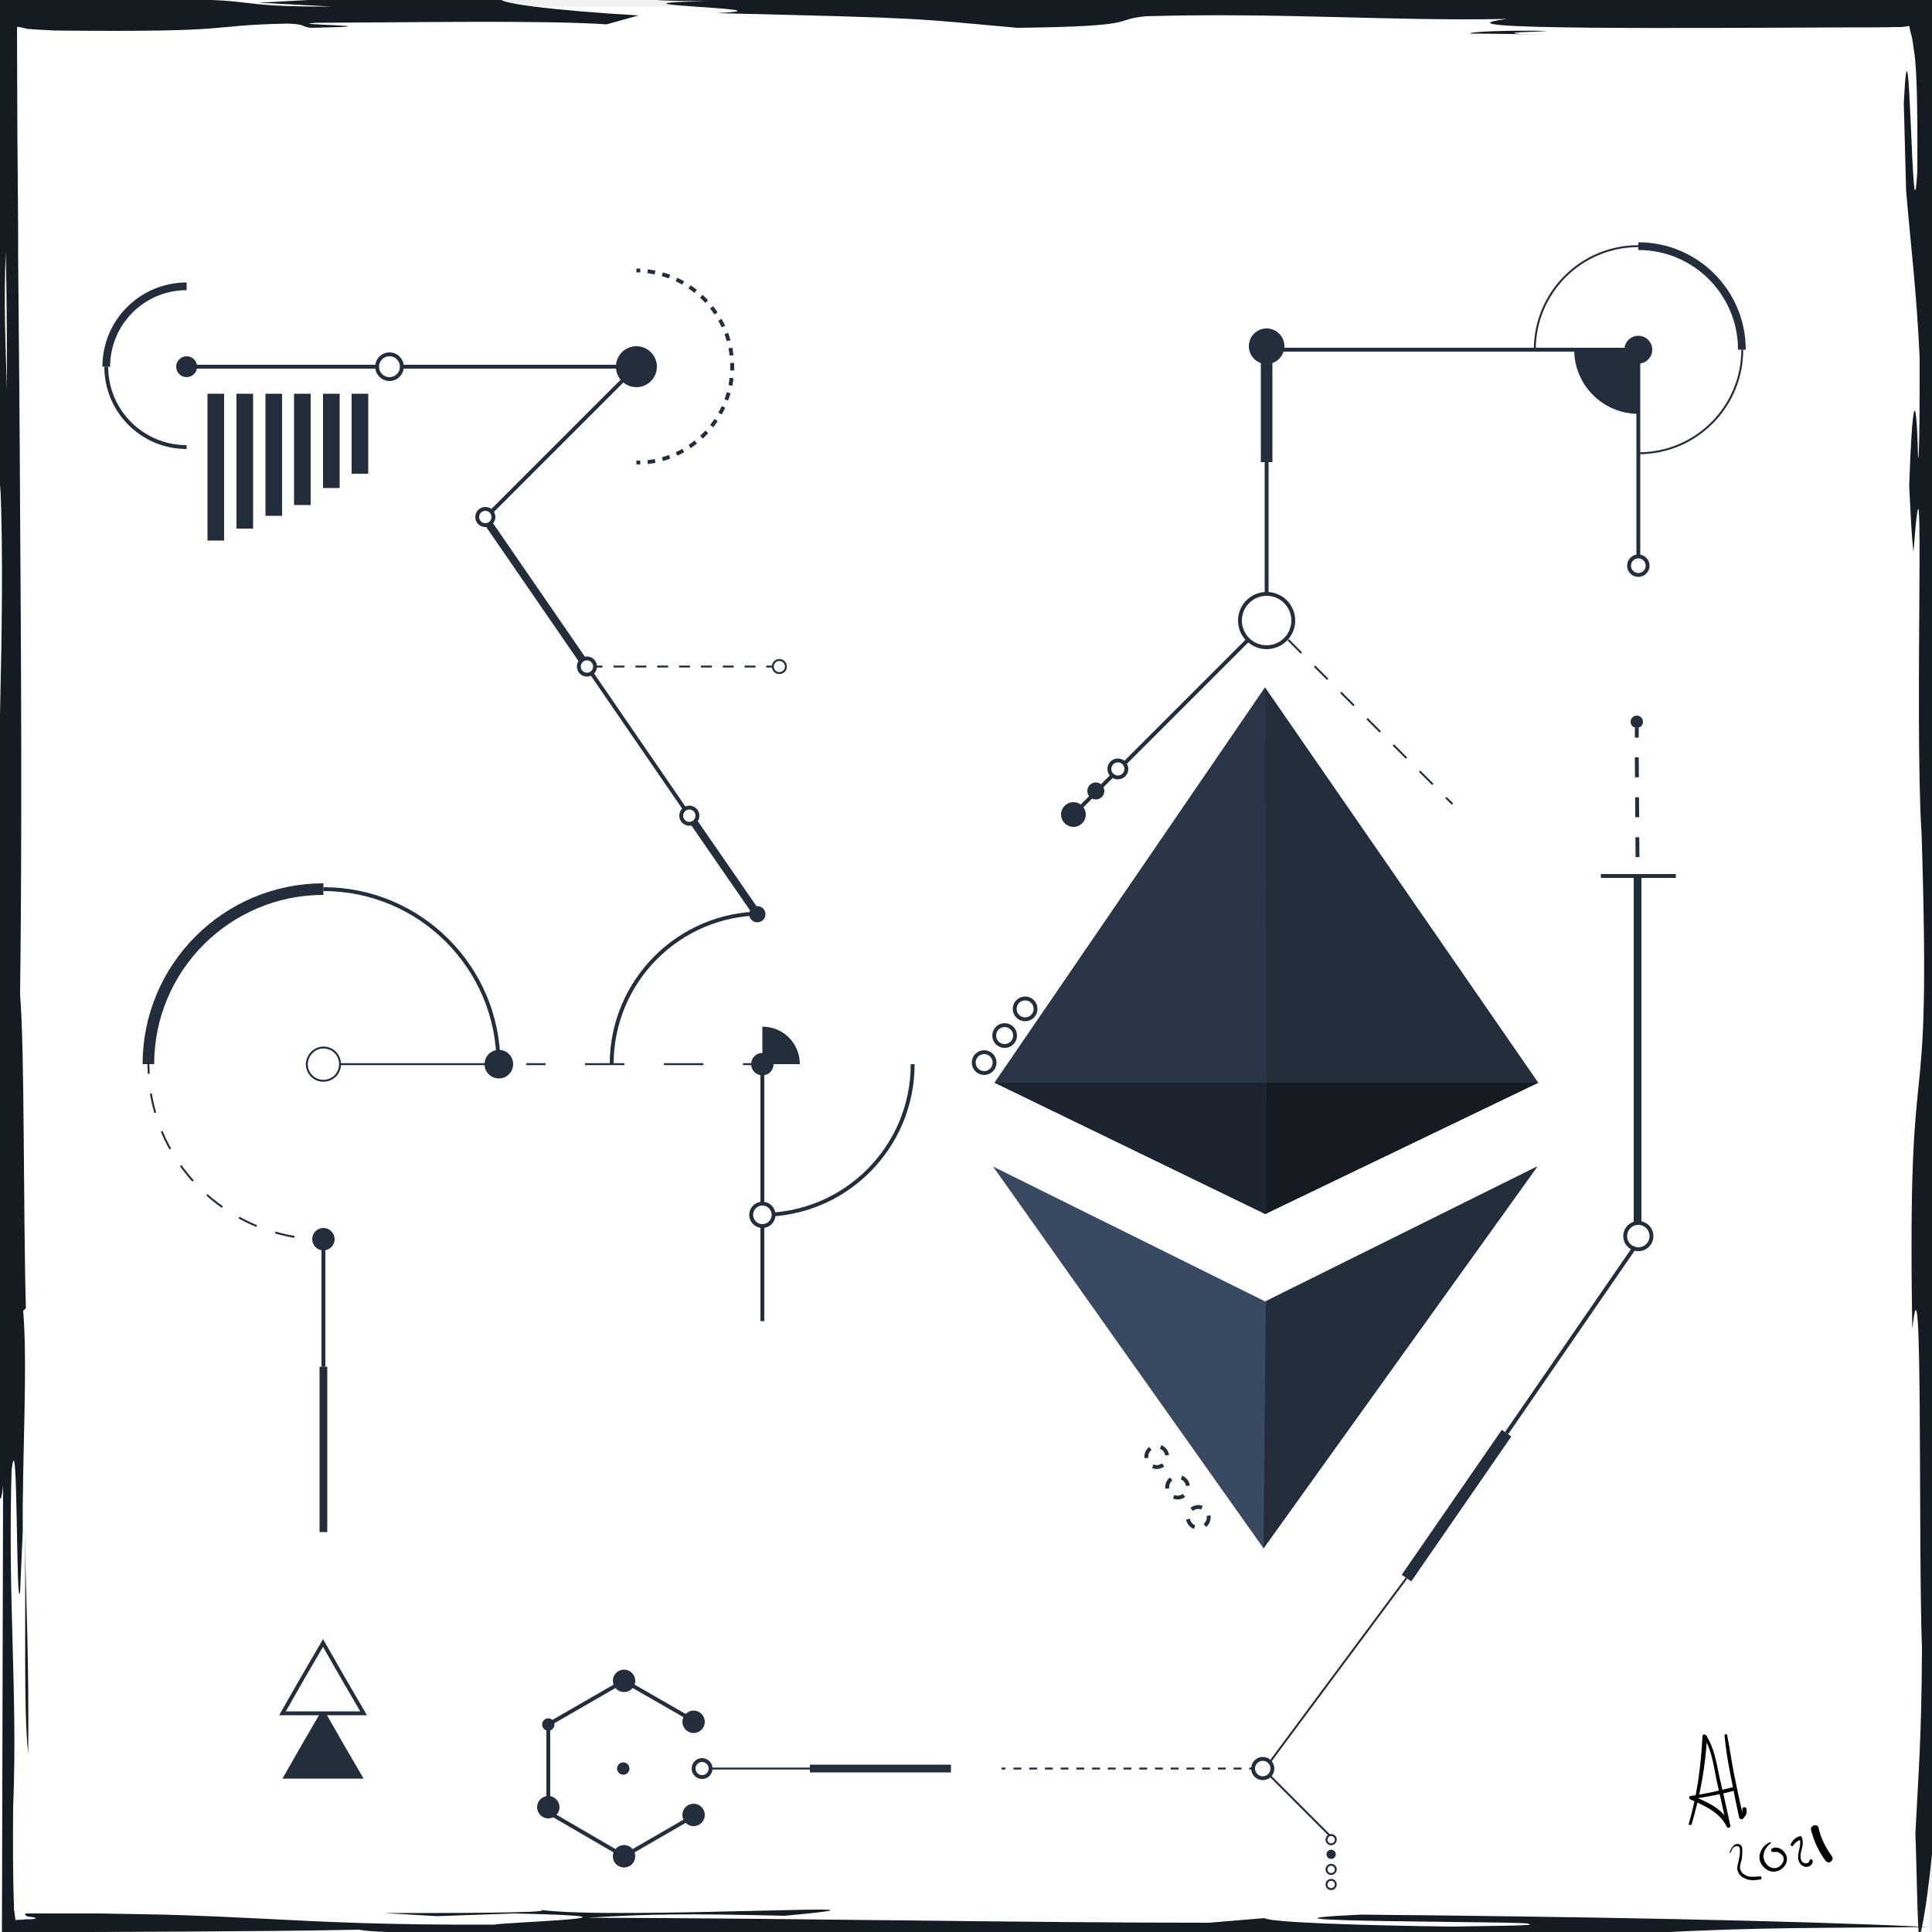
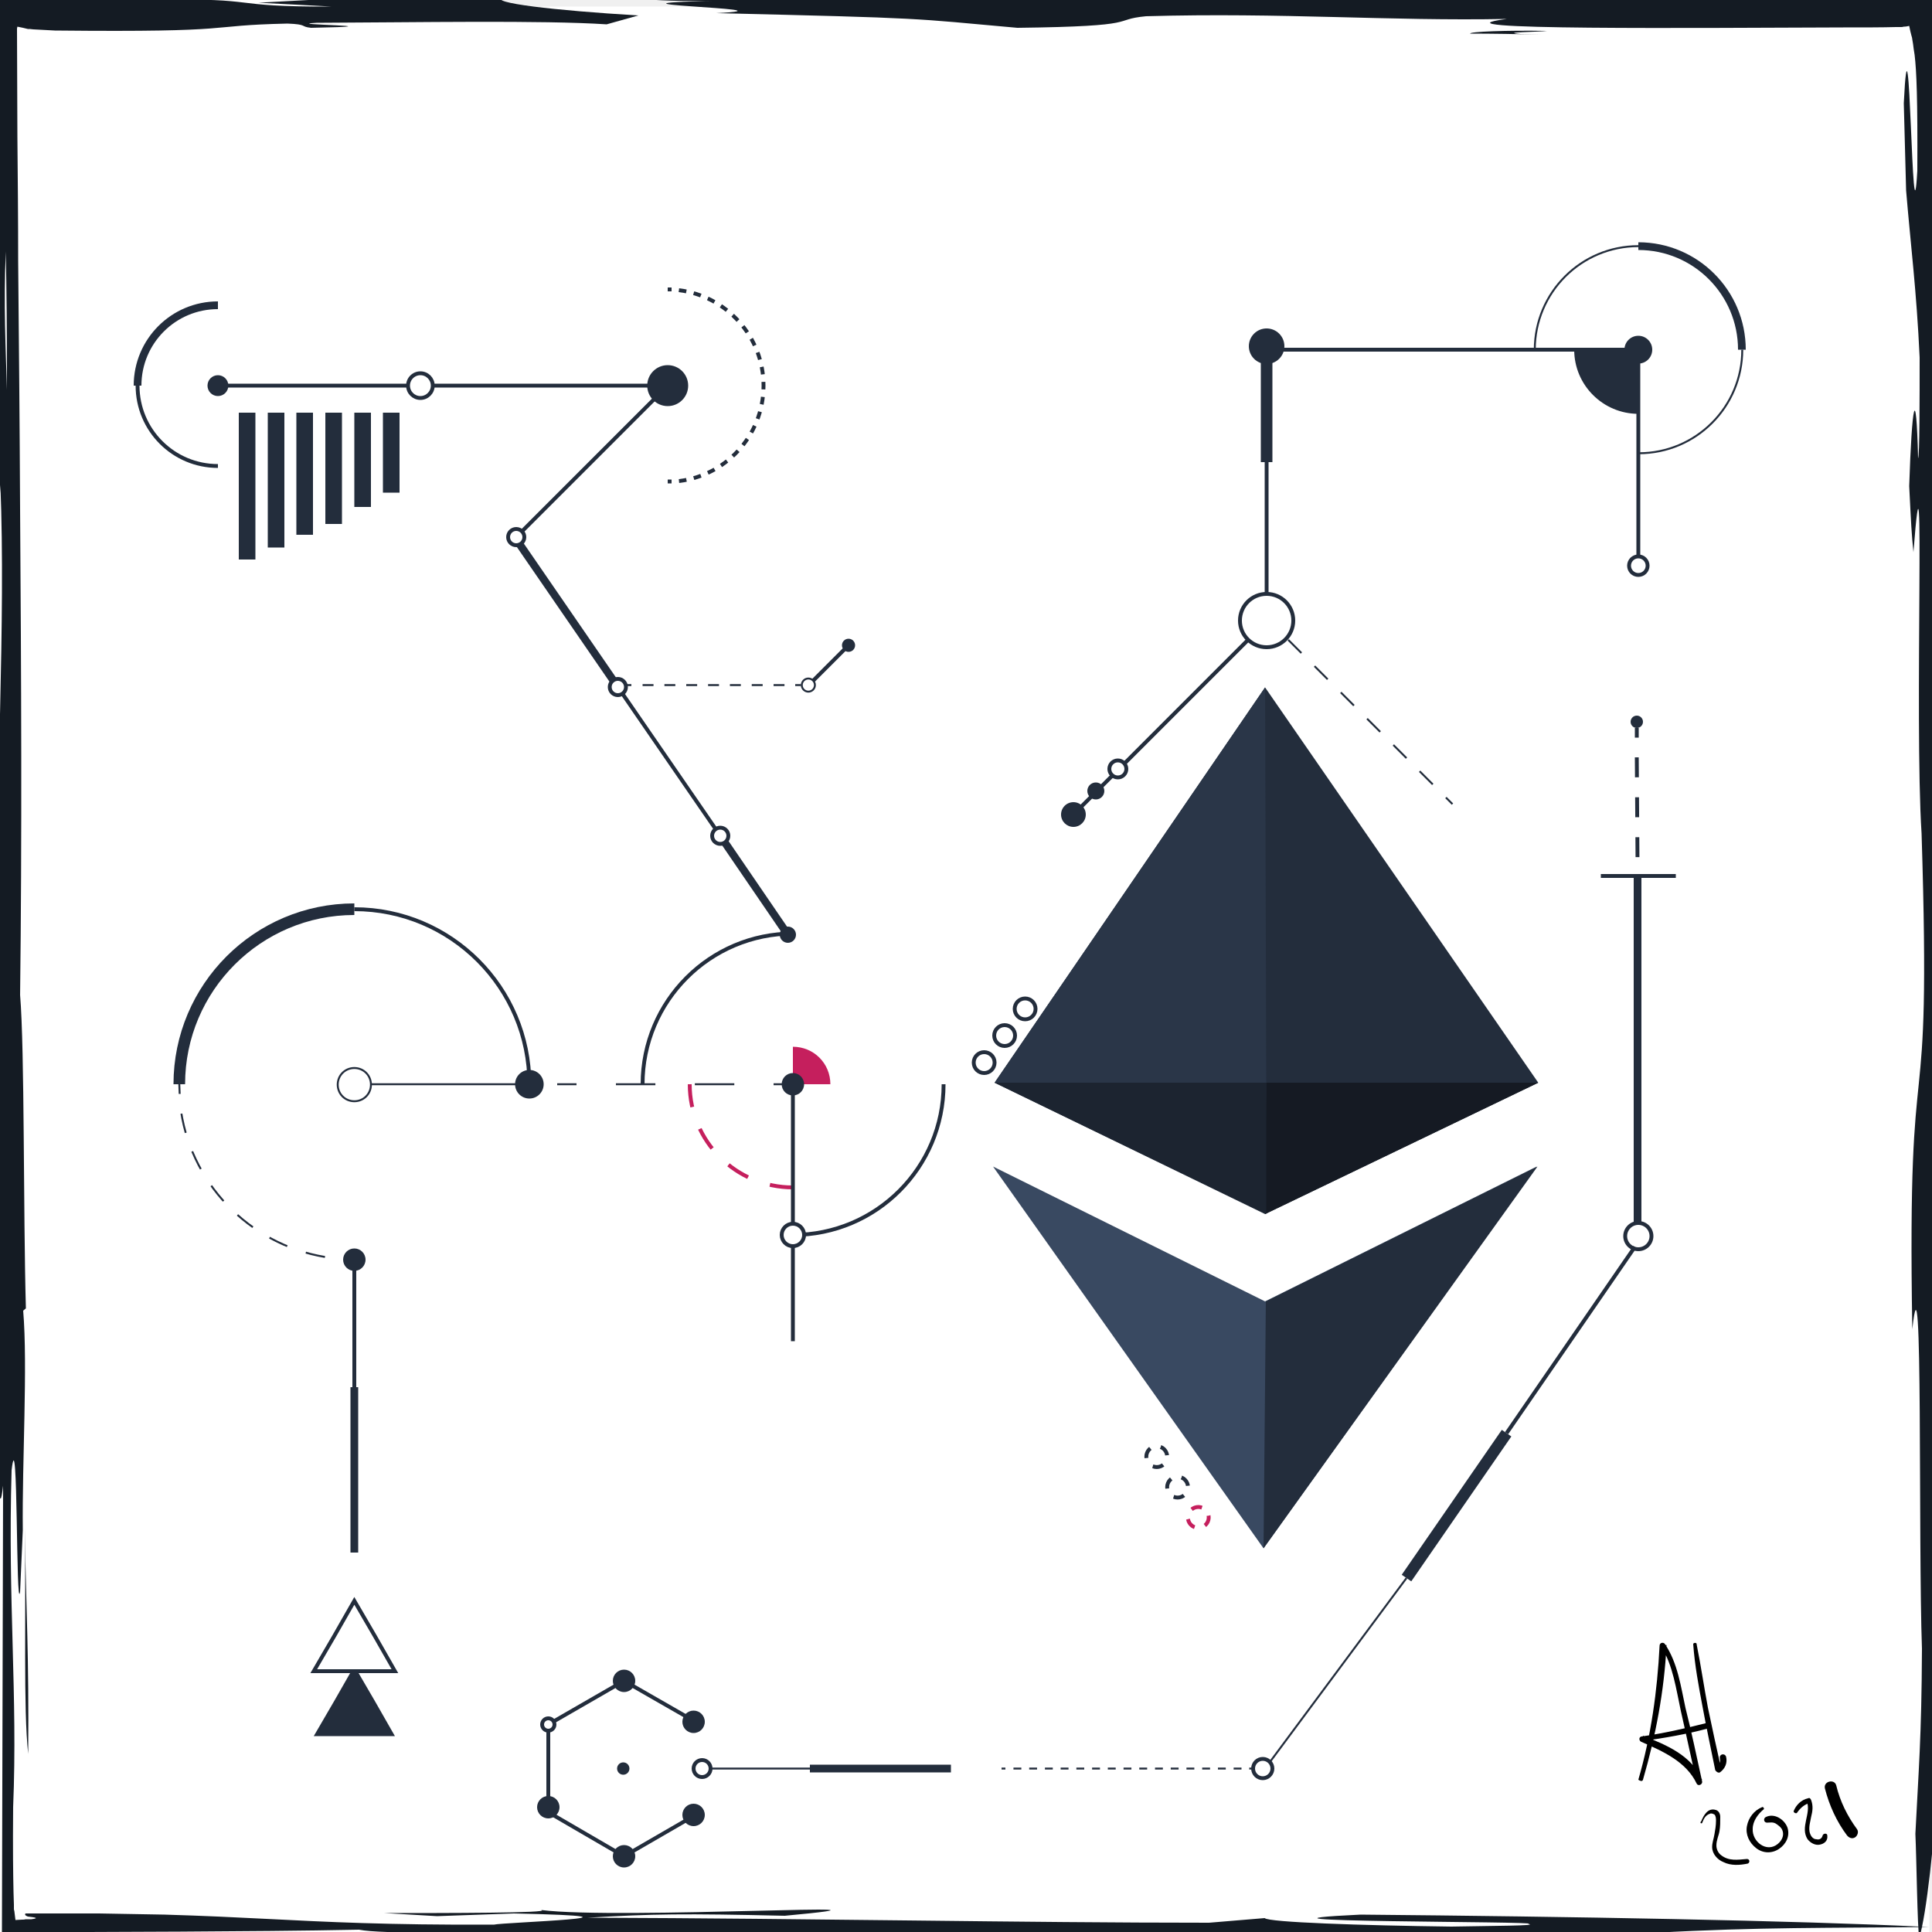
<svg xmlns="http://www.w3.org/2000/svg" version="1.1" x="0px" y="0px" viewBox="0 0 500 500" style="enable-background:new 0 0 500 500;" xml:space="preserve">
  <style type="text/css">
	.st0{fill:#FFFFFF;}
	.st1{fill:#141B23;}
	.st2{fill:#232D3C;}
	.st3{fill:#394961;}
	.st4{fill:#2A3648;}
	.st5{fill:#151A23;}
- 	.st6{fill:#FFFFFF;stroke:#232D3C;stroke-width:0.5;stroke-miterlimit:10;}
- 	.st7{fill:#1C2430;}
- 	.st8{fill:none;stroke:#232D3C;stroke-miterlimit:10;}
- 	.st9{fill:none;stroke:#232D3C;stroke-width:3;stroke-miterlimit:10;}
- 	.st10{fill:none;stroke:#232D3C;stroke-width:0.5;stroke-miterlimit:10;}
- 	.st11{fill:none;stroke:#232D3C;stroke-width:2;stroke-miterlimit:10;}
- 	.st12{fill:none;stroke:#232D3C;stroke-miterlimit:10;stroke-dasharray:5.166,5.166;}
- 	.st13{fill:#FFFFFF;stroke:#232D3C;stroke-miterlimit:10;}
- 	.st14{fill:none;stroke:#232D3C;stroke-width:0.5;stroke-miterlimit:10;stroke-dasharray:2.035,2.035;}
- 	.st15{fill:none;stroke:#232D3C;stroke-width:0.5;stroke-miterlimit:10;stroke-dasharray:5.09,5.09;}
+ 	.st6{fill:#1C2430;}
+ 	.st7{fill:none;stroke:#232D3C;stroke-miterlimit:10;}
+ 	.st8{fill:none;stroke:#232D3C;stroke-width:3;stroke-miterlimit:10;}
+ 	.st9{fill:none;stroke:#232D3C;stroke-width:0.5;stroke-miterlimit:10;}
+ 	.st10{fill:none;stroke:#232D3C;stroke-width:2;stroke-miterlimit:10;}
+ 	.st11{fill:none;stroke:#232D3C;stroke-miterlimit:10;stroke-dasharray:5.166,5.166;}
+ 	.st12{fill:#FFFFFF;stroke:#232D3C;stroke-miterlimit:10;}
+ 	.st13{fill:none;stroke:#232D3C;stroke-width:0.5;stroke-miterlimit:10;stroke-dasharray:2.035,2.035;}
+ 	.st14{fill:none;stroke:#232D3C;stroke-width:0.5;stroke-miterlimit:10;stroke-dasharray:5.09,5.09;}
+ 	.st15{fill:none;stroke:#C51F5D;stroke-miterlimit:10;stroke-dasharray:6;}
	.st16{fill:none;stroke:#232D3C;stroke-width:0.5;stroke-miterlimit:10;stroke-dasharray:10.213,10.213;}
- 	.st17{fill:none;stroke:#232D3C;stroke-width:0.5;stroke-miterlimit:10;stroke-dasharray:4.808,4.808;}
- 	.st18{fill:none;stroke:#232D3C;stroke-miterlimit:10;stroke-dasharray:2.82,2.82;}
- 	.st19{fill:none;stroke:#232D3C;stroke-miterlimit:10;stroke-dasharray:1.95,1.95;}
- 	.st20{fill:none;stroke:#232D3C;stroke-width:0.5;stroke-miterlimit:10;stroke-dasharray:2.825,2.825;}
+ 	.st17{fill:#C51F5D;}
+ 	.st18{fill:none;stroke:#232D3C;stroke-width:0.5;stroke-miterlimit:10;stroke-dasharray:4.808,4.808;}
+ 	.st19{fill:none;stroke:#C51F5D;stroke-miterlimit:10;stroke-dasharray:2.82,2.82;}
+ 	.st20{fill:none;stroke:#232D3C;stroke-miterlimit:10;stroke-dasharray:2.82,2.82;}
+ 	.st21{fill:none;stroke:#232D3C;stroke-miterlimit:10;stroke-dasharray:1.95,1.95;}
+ 	.st22{fill:none;stroke:#232D3C;stroke-width:0.5;stroke-miterlimit:10;stroke-dasharray:2.825,2.825;}
</style>
  <g id="Lager_1">
    <g>
      <rect x="-0.7" y="1.7" class="st0" width="500" height="500" />
      <g>
        <g>
          <g>
            <path class="st1" d="M397.5-4c-15.2,0.3-41.4-0.2-37-1.1l-3.1-0.6C370.3-5.6,424.4-5.6,397.5-4z" />
            <path class="st0" d="M401.2,0.1c-13.2-0.3-3.1-0.6-0.8-0.9l18.1,0.1C424-0.3,408.7-0.1,401.2,0.1z" />
            <path class="st1" d="M393.5,8.8l5.4,0.2c-5.4-0.2-13.2-0.3-18.4-0.3c-0.4-0.5,9.4-0.9,19.9-0.7C398.2,8.3,387.9,8.3,393.5,8.8z       " />
            <path class="st1" d="M130.1-0.7c-3.9,1.4,13.3,3.4,35.1,4.7L157,6.3c-16.5-1.1-49.4-0.5-75.1-0.4c-9.9,0.5,23.9,0.8-1.4,1.3       c-2.9-0.3-0.8-0.9-6.1-1.1C51.7,6.6,63.6,8.4,14.2,7.9l-3.7-0.2L8.6,7.6L7.7,7.5c-0.1,0-0.4,0-0.4,0H7.2       C6.4,7.3,5.6,7.1,4.5,6.9L4.4,7.4c0,9.2,0.1,18.5,0.1,27.8c0.1,10.7,0.2,21.5,0.2,32.2c0.2,21.5,0.4,43,0.5,64.5       c0.3,42.8,0.5,85.1,0,125.6c1.2,14.4,0.8,56,1.5,81.1L6,339.2c1.2,14.4-0.3,38.9-0.1,56.8l-0.7,16c-1.1,6.1-0.5-45.9-2.2-31.5       c-1,34.3,1.6,57.8,0.4,87.2c-0.1,11.1,0,17.4,0.1,22c0,1.2,0.1,2.2,0.1,3.2c0,0.2,0,0.5,0,0.7v0.3c0,0.2,0,0.4,0.1,0.6       c0.1,0.7,0.2,1.5,0.3,2.4c0.5,0,1-0.1,1.7-0.1c0.3,0,0.6,0,0.9-0.1c0.2,0,0.3,0,0.5,0h0.1h0.2c0.2,0,0.5,0,0.7,0       c2.3-0.3,0.8-0.5-0.9-0.7c-0.5-0.2-0.9-0.4-0.6-0.8c0.2,0,0.4,0,0.6,0c1,0,1.9,0,2.8,0c1.9,0,3.7,0,5.5,0c3.6,0,6.9,0,10.1,0       c6.3,0.1,11.9,0.2,17,0.3c10.2,0.3,18.4,0.7,26.3,1.1c15.9,0.8,30.8,1.6,58.9,1.5c2.1-0.6,47.1-2,5.2-2.9l-19.9,0.7l-13.6-0.8       c15.4,0,43.8,0,40.5-0.8c20.3,2.6,106-2.5,63.1,1.5c-26.3-0.6-34-0.5-51,0.5c59.5,0.2,111.9,1.3,160.8,1.3l14.4-1.2       c1,1.1,24.9,1.9,48.3,2.2c10.1-0.2,23-0.2,19.9-0.7c4.5-0.7-85.3-0.4-43.4-2.4c54.5,0.5,112.1,1.5,147,3.2       c-25.5,0.3-43.8,0-70.8,1.5c-91.3,1.5-190.2,0.3-278.7,2.2c-3.3-0.8-26.7-1.1-19.7-1.9c-8.2-0.6-30.9,0.1-37-1.1       c-14.9,0.3-30.4,0.4-46.2,0.5c-7.9,0-15.8,0.1-23.8,0.1c-7.5,0-14.9,0-22.4,0c0.1-40.7,0.2-81,0.3-115.5       c-2,17.3-1.3-37.4-2.2-54.7c1.2-16.1,0.8-44.1,0.8-64.6c-0.3-2.3-0.5-15-1-11.9c0.3,15.2-0.2,20.8-0.4,36.4       c-1.5-6.4,0.1-33.5,0.1-56.8l0.8,12.1c0-38.7,2.6-84.7,1.2-119.5l-1.4,29.6C-2,111.9,0,58.7-1.8,26.8       c-0.5,28.8,0.6,76.7-1.4,75.9c-1-1.6-1-35.2-0.5-51c0.2-8.8,0.4-17.3,0.5-25.6c0.1-8.6,0.1-15.3,0-26.9c3.7,0,7.4,0,11.1-0.1       c2.8,0,5.7-0.1,8.5-0.1C22-1.1,27.6-1.2,33.1-1.2c11-0.2,21.8-0.3,32.5-0.5C86.9-1.9,108.1-1.8,130.1-0.7z" />
            <path class="st1" d="M37-4.1C25.8-4.1,17.9-4,12.1-3.8C8.5-3.6,5.5-3.5,2.9-3.5c-3.3,0.2-6.1,0.3-8.4,0.4       c0.2,4,0.4,7.2,0.6,10.4c0,0.8,0.1,1.6,0.1,2.4c0.1,0.6,0.1,1.2,0.2,1.8c0.1,1.2,0.2,2.5,0.3,4c0.3,6,0.5,14.8,0.4,31.3       c-1-6.8-1.9,19.7-2,37.8c0.6,17.5,0.2,38.5,0.2,53.9c-0.2,10.5-1.5,9.1-1.5-11.5c0.8-19.2,0.8-40.3,0.6-61.7       c-0.1-10.7-0.2-21.5-0.3-32.2c0-5.3-0.1-10.6-0.1-15.9c0-7.4,0-14.8-0.1-22c5.5,0,10.9,0,16.2,0c3.2,0,6.4,0.1,9.6,0.1       C25-4.5,31.1-4.3,37-4.1z" />
            <path class="st0" d="M85.9,1.7C57.7,1.8,68.4-0.6,40.6,0C52.3-1.3,56,0,81.7-0.1L66.9,0.7L85.9,1.7z" />
            <path class="st1" d="M-4,144.6c0.1,17.9-0.5,59.6-1.8,60.9c-0.1,2.7-0.8-1.9-0.6,8.2C-6,197.9-5.8,151.4-4,144.6z" />
            <path class="st0" d="M1.5,65.1c0.2,10.1,0.3,20.4,0.3,35.8C1.5,90.8,0.9,78.5,1.5,65.1z" />
            <path class="st1" d="M-1.4,168.1c1-3.5,0.3,15.2,0.3,20.4l-0.4,10.7C-1.9,189.1-2,176.3-1.4,168.1z" />
            <path class="st1" d="M-4.5,322.7c-0.4,26.1-1.3-27.2-1.5,3.9l-0.1-17.9l1.6-6.6L-4.5,322.7z" />
            <path class="st1" d="M-5.9,362.6c0.4,7.4,0.5,15,0.2,28.2l-0.6-7.2C-6.6,378.7-5.9,372.9-5.9,362.6z" />
            <path class="st1" d="M-2.3,328.5c0.4,12.6-0.4,10.7-0.8,18.7C-3.5,342.5-2.4,315.8-2.3,328.5z" />
            <path class="st1" d="M7.3,453.9c-1.3-11.7-0.5-35.6-0.9-58.4C6.8,418.3,7.5,427.9,7.3,453.9z" />
            <path class="st1" d="M506.2,86.9c-0.4,10.7-0.1,23.2,0.3,30.6l0.4-5.6L506.2,86.9z" />
            <path class="st1" d="M429.4-5.8c-11.5,1.5,8.4,0.8,30,1.9c6.6,0.1,13.2,0.1,19.9,0c8.6-0.1,17.3-0.2,25.9-0.3l0.1,10.3l0.1,7.5       c0.1,3.9,0.1,7.9,0.2,11.8c0.1,7.8,0.2,15.6,0.2,23.3l0.8,17.3c0.1-8.4,0.2-18.5,0.4-29.4c0-5.5,0.1-11.2,0.1-17       c0-8.4,0.1-17,0.1-25.7c-8.7,0-17.5,0-26.2,0c-6.1,0-12.2,0-18.1,0C451-6.1,439.6-6,429.4-5.8z" />
            <path class="st0" d="M407.7,1.7c21.2,0.6,48.6-0.4,64-0.5c-25.9-0.1-59.4-0.2-77.5-0.3C391.9,1.2,402.4,1.4,407.7,1.7z" />
            <path class="st1" d="M507,361.6c-0.1-36,1.1-85.9-0.8-125.5c-0.3,18.3-0.8,18.7-1.1,47.3c-2-21.4,0.3-44,0.2-69.7       c-0.4,21-1.3-6.6-1.4-24.5c0.5-33.9,0.3-87.8,0.2-134.1c-0.2-5.4-0.3-14.2-0.3-23.9c0-11.2,0-23.5,0-34.1c-3,0-6,0-8.8,0       c-2.3,0-4.4,0-6.4,0.1c-3.2,0-5.9,0.1-8,0.2c-4.2,0.2-6,0.5-3.8,0.9c-28.2,0.2-32.1-1.3-53.1-1.7       c-62.3,2.3-111.8-4.1-178.9-1.4c4.1-1.1-29.2-1-42.1-1.1c-28.4-0.1-95.4-0.2-80.6,2c19.3,1.5,58.4-0.9,88,0.5       c51,2.3-53.3,0.9-54.1,2.8c7.4-0.4,11.5,1.4,34.1,0.7C142,1,210,2.2,185.3,3.4c55.2,1.3,50.1,1.3,78,3.8       c33.1-0.4,23.9-2.1,33.3-3c35.2-1,62.9,1.3,93.4,0.7c-23.1,3,51,2.3,87,2.2c5.6,0,10.1,0,13.7-0.1c0.2,0,0.4,0,0.6,0h0.2       c0.1,0,0.3,0,0.4,0c0.3,0,0.5,0,0.8-0.1c0.5,0,1-0.1,1.4-0.2c0.2,1.1,0.4,1.8,0.6,2.6c0,0.1,0.1,0.2,0.1,0.3s0.1,0.4,0.1,0.6       c0.1,0.4,0.1,0.8,0.2,1.2c0.1,0.8,0.2,1.7,0.4,2.8c0.5,4.2,0.8,11.4,0.7,30c-1.4,24.5-1.9-49.8-3.5-17.5l0.6,22.6       c1.2,14.4,2.7,25.9,3.5,43.2c0,10.3,0,25.7-0.4,26.1c-0.5-20.2-1.6-14-2.3,7.2c0.5,9.9,0.6,12.3,1.1,17.1       c3.2-41.5,0.2,43.6,2.1,72.8c2.7,85.2-3.8,44.6-2.4,128.3c2.8-25.7,1.5,55.3,2.5,82.7c-0.1,23.2-0.9,31.7-1.7,47.9       c0.3,6.4,0.5,24.3,1,27c3.8-13,7.3-66.8,10.4-136.6C507.1,363.2,507.1,361.6,507,361.6z" />
          </g>
        </g>
      </g>
    </g>
    <g id="XMLID_1_">
      <g>
        <polygon class="st2" points="327.4,177.9 398.1,280.2 327.4,314.2 257.4,280.2    " />
-         <polygon class="st3" points="327.4,336.8 397.7,301.9 327,400.7 257,301.9    " />
+         <polygon class="st3" points="397.7,301.9 327,400.7 257,301.9 327.4,336.8    " />
      </g>
      <g>
		</g>
    </g>
    <g>
      <g>
        <g>
-           <path d="M447.9,479.4c0.3-0.7,0.5-1.3,1.3-1.6c0.3-0.1,0.5,0,0.8,0.1c0.3,0.3,0.3,0.8,0.3,1.1c0,0.8-0.1,1.6-0.3,2.3      c-0.1,0.8-0.4,1.4-0.4,2.2c0,1.2,0.9,2.2,1.9,2.6c1.3,0.7,2.8,0.5,4.1,0.3c0.4-0.1,0.4-0.8-0.1-0.8c-1.6,0.1-3.1,0.4-4.4-0.7      c-0.5-0.4-0.8-1.1-0.8-1.6c0-0.9,0.4-1.6,0.5-2.4c0.1-0.8,0.1-1.6,0.1-2.4c0-0.5-0.3-1.1-0.8-1.2c-1.3-0.4-2,0.9-2.4,1.9      C447.4,479.4,447.7,479.6,447.9,479.4L447.9,479.4z" />
-         </g>
-       </g>
-       <g>
-         <g>
-           <path d="M458,476.8c-1.3,0.5-2.3,1.8-2.6,3.2s0.4,2.8,1.6,3.7c1.2,0.9,2.7,0.9,3.9,0.1c1.2-0.8,1.9-2.2,1.4-3.6      c-0.5-1.4-2.3-2.6-3.7-1.8c-0.4,0.3-0.3,0.9,0.3,0.9c0.5,0,0.9-0.1,1.4,0.1c0.4,0.3,0.8,0.5,1.1,0.9c0.5,0.9,0.1,1.9-0.7,2.6      c-1.9,1.6-4.4-0.4-4.3-2.6c0-1.3,0.9-2.6,1.9-3.3C458.4,476.9,458.2,476.6,458,476.8L458,476.8z" />
-         </g>
-       </g>
-       <g>
-         <g>
-           <path d="M464,477.7c0.5-0.8,1.3-1.4,2.2-1.6c-0.1-0.1-0.4-0.1-0.5-0.3c0.8,2-1.2,4.4,0.1,6.4c0.5,0.7,1.3,1.1,2,0.9      c0.8-0.1,1.4-0.7,1.3-1.6c0-0.4-0.7-0.4-0.8,0c-0.1,0.5-0.5,0.8-1.1,0.7c-0.7,0-1.1-0.7-1.2-1.3c-0.1-0.9,0.1-1.6,0.3-2.4      c0.3-1.1,0.4-1.9,0-3c-0.1-0.3-0.3-0.4-0.5-0.3c-1.2,0.3-2,1.2-2.4,2.2C463.4,477.7,463.9,477.9,464,477.7L464,477.7z" />
-         </g>
-       </g>
-       <g>
-         <g>
-           <path d="M437.8,472.1c2.2-7.5,3.6-15,4-22.9c-0.3,0.1-0.7,0.1-0.9,0.3c2,3.2,2.6,7.4,3.3,11c0.9,4,1.8,8.1,2.7,12.1      c0.3-0.1,0.7-0.3,0.9-0.4c-1.8-4.1-6-5.9-10-7.5c0,0.3-0.1,0.7-0.1,0.9c3.7-0.5,7.6-1.2,11.2-2.2c0.7-0.1,0.4-1.1-0.3-0.9      c-3.6,0.9-7.4,1.8-11.1,2.3c-0.5,0.1-0.4,0.8,0,0.9c3.6,1.6,7.6,3.3,9.4,7.1c0.3,0.5,1.1,0.1,0.9-0.4c-0.9-4.1-1.8-8.3-2.8-12.5      c-0.8-3.6-1.3-7.6-3.5-10.8c-0.3-0.4-0.9-0.3-0.9,0.3c-0.4,7.7-1.4,15.3-3.6,22.8C437.2,472.2,437.7,472.5,437.8,472.1      L437.8,472.1z" />
-         </g>
-       </g>
-       <g>
-         <g>
-           <path d="M446.3,449c0.3,3.6,0.9,7.1,1.6,10.6c0.7,3.6,1.4,7.2,2.2,10.8c0.1,0.3,0.5,0.5,0.8,0.4c0.9-0.7,1.3-1.6,1.1-2.7      c-0.3-0.7-1.2-0.4-1.1,0.3c0.1,0.7,0,1.2-0.5,1.6c0.3,0.1,0.5,0.3,0.8,0.4c-0.8-3.5-1.6-7.1-2.3-10.6c-0.7-3.5-1.2-7.1-1.9-10.7      C447,448.7,446.3,448.8,446.3,449L446.3,449z" />
-         </g>
-       </g>
-       <g>
-         <g>
-           <path d="M468.7,473.6c0.7,2.8,2,5.6,3.7,7.9c0.3,0.4,0.9,0.7,1.4,0.3c0.4-0.3,0.7-0.9,0.3-1.4c-1.6-2.2-2.9-4.7-3.5-7.5      C470.3,471.9,468.4,472.4,468.7,473.6L468.7,473.6z" />
+           <path d="M440.5,471.8c0.4-1,0.8-2,2-2.4c0.4-0.2,0.8,0,1.2,0.2c0.4,0.4,0.4,1.2,0.4,1.6c0,1.2-0.2,2.4-0.4,3.5      c-0.2,1.2-0.6,2.2-0.6,3.3c0,1.8,1.4,3.3,2.9,3.9c2,1,4.3,0.8,6.3,0.4c0.6-0.2,0.6-1.2-0.2-1.2c-2.4,0.2-4.7,0.6-6.7-1      c-0.8-0.6-1.2-1.6-1.2-2.5c0-1.4,0.6-2.5,0.8-3.7c0.2-1.2,0.2-2.4,0.2-3.7c0-0.8-0.4-1.6-1.2-1.8c-2-0.6-3.1,1.4-3.7,2.9      C439.8,471.8,440.3,472,440.5,471.8L440.5,471.8z" />
+         </g>
+       </g>
+       <g>
+         <g>
+           <path d="M456,467.7c-2,0.8-3.5,2.7-3.9,4.9c-0.4,2.2,0.6,4.3,2.4,5.7c1.8,1.4,4.1,1.4,5.9,0.2c1.8-1.2,2.9-3.3,2.2-5.5      c-0.8-2.2-3.5-3.9-5.7-2.7c-0.6,0.4-0.4,1.4,0.4,1.4s1.4-0.2,2.2,0.2c0.6,0.4,1.2,0.8,1.6,1.4c0.8,1.4,0.2,2.9-1,3.9      c-2.9,2.4-6.7-0.6-6.5-3.9c0-2,1.4-3.9,2.9-5.1C456.6,467.9,456.2,467.5,456,467.7L456,467.7z" />
+         </g>
+       </g>
+       <g>
+         <g>
+           <path d="M465.1,469.1c0.8-1.2,2-2.2,3.3-2.5c-0.2-0.2-0.6-0.2-0.8-0.4c1.2,3.1-1.8,6.7,0.2,9.8c0.8,1,2,1.6,3.1,1.4      c1.2-0.2,2.2-1,2-2.4c0-0.6-1-0.6-1.2,0c-0.2,0.8-0.8,1.2-1.6,1c-1,0-1.6-1-1.8-2c-0.2-1.4,0.2-2.5,0.4-3.7      c0.4-1.6,0.6-2.9,0-4.5c-0.2-0.4-0.4-0.6-0.8-0.4c-1.8,0.4-3.1,1.8-3.7,3.3C464.1,469.1,464.9,469.5,465.1,469.1L465.1,469.1z" />
+         </g>
+       </g>
+       <g>
+         <g>
+           <path d="M425.2,460.6c3.3-11.4,5.5-22.9,6.1-34.9c-0.4,0.2-1,0.2-1.4,0.4c3.1,4.9,3.9,11.2,5.1,16.7c1.4,6.1,2.7,12.4,4.1,18.4      c0.4-0.2,1-0.4,1.4-0.6c-2.7-6.3-9.2-9-15.3-11.4c0,0.4-0.2,1-0.2,1.4c5.7-0.8,11.6-1.8,17.1-3.3c1-0.2,0.6-1.6-0.4-1.4      c-5.5,1.4-11.2,2.7-16.9,3.5c-0.8,0.2-0.6,1.2,0,1.4c5.5,2.4,11.6,5.1,14.3,10.8c0.4,0.8,1.6,0.2,1.4-0.6      c-1.4-6.3-2.7-12.7-4.3-19c-1.2-5.5-2-11.6-5.3-16.5c-0.4-0.6-1.4-0.4-1.4,0.4c-0.6,11.8-2.2,23.3-5.5,34.7      C424.3,460.8,425,461.2,425.2,460.6L425.2,460.6z" />
+         </g>
+       </g>
+       <g>
+         <g>
+           <path d="M438.2,425.5c0.4,5.5,1.4,10.8,2.4,16.1c1,5.5,2.2,11,3.3,16.5c0.2,0.4,0.8,0.8,1.2,0.6c1.4-1,2-2.5,1.6-4.1      c-0.4-1-1.8-0.6-1.6,0.4c0.2,1,0,1.8-0.8,2.4c0.4,0.2,0.8,0.4,1.2,0.6c-1.2-5.3-2.4-10.8-3.5-16.1c-1-5.3-1.8-10.8-2.9-16.3      C439.2,425,438.2,425.1,438.2,425.5L438.2,425.5z" />
+         </g>
+       </g>
+       <g>
+         <g>
+           <path d="M472.3,462.9c1.1,4.3,3,8.5,5.7,12.1c0.5,0.6,1.3,1,2.1,0.5c0.6-0.4,1-1.4,0.5-2.1c-2.5-3.4-4.4-7.2-5.4-11.4      C474.7,460.3,471.8,461,472.3,462.9L472.3,462.9z" />
        </g>
      </g>
    </g>
    <polygon class="st4" points="257.4,280.2 327.4,177.9 327.7,280.2  " />
    <polygon class="st5" points="327.4,314.2 398.1,280.2 327.7,280.2  " />
    <polygon class="st2" points="327.6,336.8 327,400.7 397.9,301.9  " />
-     <line class="st6" x1="326.8" y1="457.7" x2="344.5" y2="475.4" />
-     <circle class="st6" cx="344.5" cy="476.1" r="1.2" />
-     <circle class="st2" cx="344.5" cy="479.9" r="1.2" />
-     <circle class="st6" cx="344.5" cy="483.8" r="1.2" />
-     <circle class="st6" cx="344.5" cy="487.7" r="1.2" />
  </g>
  <g id="Lager_3">
-     <polygon class="st7" points="257.4,280.2 327.7,280.2 327.7,314.2  " />
+     <polygon class="st6" points="257.4,280.2 327.7,280.2 327.7,314.2  " />
  </g>
  <g id="Lager_2">
-     <line class="st8" x1="389.9" y1="370.9" x2="423.1" y2="322.7" />
-     <line class="st9" x1="364" y1="408.4" x2="389.9" y2="370.9" />
-     <line class="st10" x1="326.2" y1="459.3" x2="364" y2="408.4" />
-     <g>
-       <line class="st11" x1="423.8" y1="226.7" x2="423.8" y2="316.5" />
-       <g>
-         <g>
-           <line class="st8" x1="423.6" y1="188.4" x2="423.6" y2="190.9" />
-           <line class="st12" x1="423.6" y1="196" x2="423.8" y2="224.5" />
-           <line class="st8" x1="423.8" y1="227" x2="423.8" y2="229.5" />
-         </g>
-       </g>
-       <line class="st8" x1="414.3" y1="226.7" x2="433.7" y2="226.7" />
+     <line class="st7" x1="389.9" y1="370.9" x2="423.1" y2="322.7" />
+     <line class="st8" x1="364" y1="408.4" x2="389.9" y2="370.9" />
+     <line class="st9" x1="326.2" y1="459.3" x2="364" y2="408.4" />
+     <g>
+       <line class="st10" x1="423.8" y1="226.7" x2="423.8" y2="316.5" />
+       <g>
+         <g>
+           <line class="st7" x1="423.6" y1="188.4" x2="423.6" y2="190.9" />
+           <line class="st11" x1="423.6" y1="196" x2="423.8" y2="224.5" />
+           <line class="st7" x1="423.8" y1="227" x2="423.8" y2="229.5" />
+         </g>
+       </g>
+       <line class="st7" x1="414.3" y1="226.7" x2="433.7" y2="226.7" />
      <circle class="st2" cx="423.6" cy="186.8" r="1.6" />
-       <circle class="st8" cx="424" cy="319.9" r="3.4" />
-     </g>
-     <circle class="st13" cx="326.8" cy="457.7" r="2.5" />
-     <g>
-       <g>
-         <line class="st10" x1="324.3" y1="457.7" x2="323.3" y2="457.7" />
-         <line class="st14" x1="321.3" y1="457.7" x2="261.3" y2="457.7" />
-         <line class="st10" x1="260.2" y1="457.7" x2="259.2" y2="457.7" />
+       <circle class="st7" cx="424" cy="319.9" r="3.4" />
+     </g>
+     <circle class="st12" cx="326.8" cy="457.7" r="2.5" />
+     <g>
+       <g>
+         <line class="st9" x1="324.3" y1="457.7" x2="323.3" y2="457.7" />
+         <line class="st13" x1="321.3" y1="457.7" x2="261.3" y2="457.7" />
+         <line class="st9" x1="260.2" y1="457.7" x2="259.2" y2="457.7" />
      </g>
    </g>
    <circle class="st2" cx="141.9" cy="467.7" r="2.9" />
-     <circle class="st2" cx="141.9" cy="446.3" r="1.6" />
-     <g>
-       <polyline class="st8" points="181.2,446.3 161.5,435 141.9,446.3 141.9,469 161.5,480.4 181.2,469   " />
+     <g>
+       <polyline class="st7" points="181.2,446.3 161.5,435 141.9,446.3 141.9,469 161.5,480.4 181.2,469   " />
      <path class="st2" d="M181.1,446.4" />
      <path class="st2" d="M181.1,469.1" />
      <circle class="st2" cx="161.5" cy="480.4" r="2.9" />
      <circle class="st2" cx="161.5" cy="435" r="2.9" />
      <circle class="st2" cx="179.5" cy="445.6" r="2.9" />
      <circle class="st2" cx="179.5" cy="469.7" r="2.9" />
      <circle class="st2" cx="161.3" cy="457.7" r="1.6" />
-       <line class="st11" x1="209.6" y1="457.7" x2="246.1" y2="457.7" />
-       <line class="st10" x1="181.2" y1="457.7" x2="209.6" y2="457.7" />
-       <circle class="st13" cx="181.7" cy="457.7" r="2.2" />
-     </g>
-     <polygon class="st2" points="83.6,442.1 88.8,451.2 94.1,460.3 83.6,460.3 73.1,460.3 78.3,451.2  " />
-     <polygon class="st13" points="83.6,425.2 88.8,434.3 94.1,443.4 83.6,443.4 73.1,443.4 78.3,434.3  " />
-     <line class="st8" x1="83.7" y1="353.7" x2="83.7" y2="320.7" />
-     <line class="st11" x1="83.7" y1="396.5" x2="83.7" y2="353.7" />
-     <path class="st8" d="M83.7,230.1c25,0,45.3,20.3,45.3,45.3" />
-     <path class="st9" d="M38.4,275.4c0-25,20.3-45.3,45.3-45.3" />
-     <g>
-       <g>
-         <path class="st10" d="M83.7,320.7c-0.8,0-1.7,0-2.5-0.1" />
-         <path class="st15" d="M76.2,320.1c-19.8-3.3-35.3-19.5-37.5-39.6" />
-         <path class="st10" d="M38.5,277.9c0-0.8-0.1-1.7-0.1-2.5" />
-       </g>
-     </g>
-     <path class="st2" d="M83.7,320.7" />
-     <path class="st2" d="M129.1,275.4" />
-     <path class="st10" d="M83.7,271.1c2.4,0,4.3,1.9,4.3,4.3c0,2.4-1.9,4.3-4.3,4.3c-2.4,0-4.3-1.9-4.3-4.3   C79.5,273,81.4,271.1,83.7,271.1" />
-     <line class="st8" x1="197.3" y1="275.4" x2="197.3" y2="341.9" />
-     <g>
-       <g>
-         <line class="st10" x1="136.2" y1="275.4" x2="141.2" y2="275.4" />
-         <line class="st16" x1="151.4" y1="275.4" x2="187.2" y2="275.4" />
-         <line class="st10" x1="192.3" y1="275.4" x2="197.3" y2="275.4" />
-       </g>
-     </g>
-     <line class="st10" x1="88" y1="275.4" x2="129.1" y2="275.4" />
-     <circle class="st2" cx="83.7" cy="320.7" r="2.9" />
-     <circle class="st2" cx="129.1" cy="275.4" r="3.7" />
-     <path class="st2" d="M158.3,275.4" />
-     <path class="st2" d="M197.3,314.4" />
-     <path class="st8" d="M236.2,275.4c0,21.5-17.4,39-39,39" />
-     <path class="st2" d="M236.2,275.4" />
-     <path class="st2" d="M197.3,236.4" />
-     <path class="st8" d="M158.3,275.4c0-21.5,17.4-39,39-39" />
-     <circle class="st13" cx="197.3" cy="314.4" r="2.9" />
-     <circle class="st2" cx="197.3" cy="275.4" r="2.9" />
+       <line class="st10" x1="209.6" y1="457.7" x2="246.1" y2="457.7" />
+       <line class="st9" x1="181.2" y1="457.7" x2="209.6" y2="457.7" />
+       <circle class="st12" cx="181.7" cy="457.7" r="2.2" />
+     </g>
+     <circle class="st12" cx="141.9" cy="446.3" r="1.6" />
+     <polygon class="st2" points="91.7,431.1 97,440.2 102.2,449.3 91.7,449.3 81.2,449.3 86.5,440.2  " />
+     <polygon class="st12" points="91.7,414.3 97,423.4 102.2,432.5 91.7,432.5 81.2,432.5 86.5,423.4  " />
+     <line class="st7" x1="91.7" y1="359" x2="91.7" y2="325.9" />
+     <line class="st10" x1="91.7" y1="401.8" x2="91.7" y2="359" />
+     <path class="st7" d="M91.7,235.3c25,0,45.3,20.3,45.3,45.3" />
+     <path class="st8" d="M46.4,280.6c0-25,20.3-45.3,45.3-45.3" />
+     <g>
+       <g>
+         <path class="st9" d="M91.7,326c-0.8,0-1.7,0-2.5-0.1" />
+         <path class="st14" d="M84.1,325.3c-19.8-3.3-35.3-19.5-37.5-39.6" />
+         <path class="st9" d="M46.5,283.1c0-0.8-0.1-1.7-0.1-2.5" />
+       </g>
+     </g>
+     <path class="st2" d="M91.7,326" />
+     <path class="st2" d="M137,280.6" />
+     <path class="st9" d="M91.7,276.4c2.4,0,4.3,1.9,4.3,4.3c0,2.4-1.9,4.3-4.3,4.3c-2.4,0-4.3-1.9-4.3-4.3   C87.4,278.3,89.3,276.4,91.7,276.4" />
+     <path class="st15" d="M205.2,307.3c-14.7,0-26.7-11.9-26.7-26.7" />
+     <line class="st7" x1="205.2" y1="280.6" x2="205.2" y2="347.1" />
+     <g>
+       <g>
+         <line class="st9" x1="144.2" y1="280.6" x2="149.2" y2="280.6" />
+         <line class="st16" x1="159.4" y1="280.6" x2="195.1" y2="280.6" />
+         <line class="st9" x1="200.2" y1="280.6" x2="205.2" y2="280.6" />
+       </g>
+     </g>
+     <line class="st9" x1="96" y1="280.6" x2="137" y2="280.6" />
+     <circle class="st2" cx="91.7" cy="326" r="2.9" />
+     <circle class="st2" cx="137" cy="280.6" r="3.7" />
+     <path class="st2" d="M166.3,280.6" />
+     <path class="st2" d="M205.2,319.6" />
+     <path class="st7" d="M244.2,280.6c0,21.5-17.4,39-39,39" />
+     <path class="st2" d="M244.2,280.6" />
+     <path class="st2" d="M205.2,241.7" />
+     <path class="st7" d="M166.3,280.6c0-21.5,17.4-39,39-39" />
+     <path class="st17" d="M214.9,280.6c0-5.4-4.3-9.7-9.7-9.7v9.7H214.9z" />
+     <circle class="st12" cx="205.2" cy="319.6" r="2.9" />
+     <circle class="st2" cx="205.2" cy="280.6" r="2.9" />
    <path class="st2" d="M341.9,124.1" />
    <g>
-       <line class="st8" x1="424" y1="90.5" x2="424" y2="146.4" />
-       <path class="st10" d="M450.9,90.5c0,14.8-12,26.8-26.8,26.8" />
-       <path class="st11" d="M424,63.7c14.8,0,26.8,12,26.8,26.8" />
-       <path class="st10" d="M397.2,90.5c0-14.8,12-26.8,26.8-26.8" />
+       <line class="st7" x1="424" y1="90.5" x2="424" y2="146.4" />
+       <path class="st9" d="M450.9,90.5c0,14.8-12,26.8-26.8,26.8" />
+       <path class="st10" d="M424,63.7c14.8,0,26.8,12,26.8,26.8" />
+       <path class="st9" d="M397.2,90.5c0-14.8,12-26.8,26.8-26.8" />
      <path class="st2" d="M397.2,90.5" />
      <path class="st2" d="M424,117.4" />
-       <line class="st8" x1="327.8" y1="90.5" x2="424" y2="90.5" />
+       <line class="st7" x1="327.8" y1="90.5" x2="424" y2="90.5" />
      <circle class="st2" cx="424" cy="90.5" r="3.6" />
      <path class="st2" d="M424,107.1" />
      <path class="st2" d="M424,73.9" />
      <path class="st2" d="M424,107.1V90.5h-16.6C407.4,99.7,414.9,107.1,424,107.1" />
-       <circle class="st13" cx="424" cy="146.4" r="2.4" />
-     </g>
-     <g>
-       <g>
-         <g>
-           <line class="st10" x1="328.2" y1="160.4" x2="330" y2="162.2" />
-           <line class="st17" x1="333.4" y1="165.6" x2="372.5" y2="204.7" />
-           <line class="st10" x1="374.2" y1="206.4" x2="375.9" y2="208.1" />
-         </g>
-       </g>
-       <line class="st8" x1="277.8" y1="210.8" x2="328.2" y2="160.4" />
-       <line class="st8" x1="327.8" y1="119.6" x2="327.8" y2="160.6" />
-       <line class="st9" x1="327.8" y1="92.9" x2="327.8" y2="119.6" />
-       <circle class="st13" cx="327.8" cy="160.6" r="6.9" />
+       <circle class="st12" cx="424" cy="146.4" r="2.4" />
+     </g>
+     <g>
+       <g>
+         <g>
+           <line class="st9" x1="328.2" y1="160.4" x2="330" y2="162.2" />
+           <line class="st18" x1="333.4" y1="165.6" x2="372.5" y2="204.7" />
+           <line class="st9" x1="374.2" y1="206.4" x2="375.9" y2="208.1" />
+         </g>
+       </g>
+       <line class="st7" x1="277.8" y1="210.8" x2="328.2" y2="160.4" />
+       <line class="st7" x1="327.8" y1="119.6" x2="327.8" y2="160.6" />
+       <line class="st8" x1="327.8" y1="92.9" x2="327.8" y2="119.6" />
+       <circle class="st12" cx="327.8" cy="160.6" r="6.9" />
      <circle class="st2" cx="283.6" cy="204.7" r="2.2" />
      <circle class="st2" cx="277.8" cy="210.8" r="3.2" />
-       <circle class="st13" cx="289.3" cy="199" r="2.2" />
+       <circle class="st12" cx="289.3" cy="199" r="2.2" />
      <circle class="st2" cx="327.8" cy="89.6" r="4.6" />
    </g>
    <g>
-       <line class="st11" x1="178.4" y1="211.1" x2="196" y2="236.6" />
-       <line class="st8" x1="151.9" y1="172.5" x2="178.4" y2="211.1" />
-       <line class="st11" x1="126.1" y1="135" x2="151.9" y2="172.5" />
-       <circle class="st13" cx="178.4" cy="211.1" r="2.1" />
-       <circle class="st13" cx="151.9" cy="172.5" r="2.1" />
-       <circle class="st2" cx="196" cy="236.6" r="2.1" />
-       <circle class="st13" cx="125.6" cy="133.8" r="2.1" />
-     </g>
-     <g>
-       <rect x="53.7" y="101.9" class="st2" width="4.3" height="38" />
-       <rect x="61.2" y="101.9" class="st2" width="4.3" height="34.9" />
-       <rect x="68.7" y="101.9" class="st2" width="4.3" height="31.6" />
-       <rect x="76.1" y="101.9" class="st2" width="4.3" height="28.8" />
-       <rect x="83.6" y="101.9" class="st2" width="4.3" height="24.4" />
-       <rect x="91" y="101.9" class="st2" width="4.3" height="20.7" />
-     </g>
-     <line class="st8" x1="164.7" y1="94.9" x2="127.1" y2="132.5" />
-     <line class="st8" x1="100.8" y1="94.9" x2="164.7" y2="94.9" />
-     <line class="st8" x1="48.3" y1="94.9" x2="100.8" y2="94.9" />
-     <circle class="st13" cx="100.8" cy="94.9" r="3.2" />
-     <path class="st2" d="M48.3,115.7" />
-     <path class="st2" d="M57.9,94.9" />
-     <path class="st2" d="M57.9,94.9" />
-     <path class="st2" d="M63.7,14" />
-     <path class="st11" d="M27.5,94.9c0-11.5,9.3-20.8,20.8-20.8" />
-     <path class="st8" d="M48.3,115.7c-11.5,0-20.8-9.3-20.8-20.8" />
-     <circle class="st2" cx="48.3" cy="94.9" r="2.7" />
-     <circle class="st2" cx="164.7" cy="94.9" r="5.3" />
-     <g>
-       <ellipse transform="matrix(0.9871 -0.1602 0.1602 0.9871 -58.8927 54.75)" class="st18" cx="310.1" cy="392.7" rx="2.7" ry="2.7" />
-     </g>
-     <g>
-       <ellipse transform="matrix(0.3827 -0.9239 0.9239 0.3827 -167.4972 519.1763)" class="st18" cx="304.8" cy="384.9" rx="2.7" ry="2.7" />
-     </g>
-     <g>
-       <ellipse transform="matrix(0.3827 -0.9239 0.9239 0.3827 -163.5238 509.3141)" class="st18" cx="299.4" cy="377" rx="2.7" ry="2.7" />
-     </g>
-     <circle class="st8" cx="254.7" cy="275" r="2.7" />
-     <circle class="st8" cx="260" cy="268" r="2.7" />
-     <circle class="st8" cx="265.3" cy="261.1" r="2.7" />
-     <path class="st2" d="M197.3,285.1" />
-     <path class="st2" d="M207,275.4c0-5.4-4.3-9.7-9.7-9.7v9.7H207z" />
-     <g>
-       <g>
-         <path class="st8" d="M164.7,70c0.3,0,0.7,0,1,0" />
-         <path class="st19" d="M167.6,70.2c12.3,1.5,21.9,12,21.9,24.7c0,13.1-10.1,23.8-22.9,24.8" />
-         <path class="st8" d="M165.7,119.7c-0.3,0-0.7,0-1,0" />
-       </g>
-     </g>
-     <g>
-       <g>
-         <line class="st10" x1="154.4" y1="172.5" x2="155.9" y2="172.5" />
-         <line class="st20" x1="158.8" y1="172.5" x2="196.9" y2="172.5" />
-         <line class="st10" x1="198.3" y1="172.5" x2="199.8" y2="172.5" />
-       </g>
-     </g>
-     <circle class="st10" cx="201.7" cy="172.5" r="1.7" />
+       <line class="st10" x1="186.4" y1="216.3" x2="203.9" y2="241.9" />
+       <line class="st7" x1="159.9" y1="177.8" x2="186.4" y2="216.3" />
+       <line class="st10" x1="134.1" y1="140.3" x2="159.9" y2="177.8" />
+       <circle class="st12" cx="186.4" cy="216.3" r="2.1" />
+       <circle class="st12" cx="159.9" cy="177.8" r="2.1" />
+       <circle class="st2" cx="203.9" cy="241.9" r="2.1" />
+       <circle class="st12" cx="133.6" cy="139" r="2.1" />
+     </g>
+     <g>
+       <ellipse transform="matrix(0.9871 -0.1602 0.1602 0.9871 -58.8927 54.75)" class="st19" cx="310.1" cy="392.7" rx="2.7" ry="2.7" />
+     </g>
+     <g>
+       <ellipse transform="matrix(0.3827 -0.9239 0.9239 0.3827 -167.4972 519.1763)" class="st20" cx="304.8" cy="384.9" rx="2.7" ry="2.7" />
+     </g>
+     <g>
+       <ellipse transform="matrix(0.3827 -0.9239 0.9239 0.3827 -163.5238 509.3141)" class="st20" cx="299.4" cy="377" rx="2.7" ry="2.7" />
+     </g>
+     <circle class="st7" cx="254.7" cy="275" r="2.7" />
+     <circle class="st7" cx="260" cy="268" r="2.7" />
+     <circle class="st7" cx="265.3" cy="261.1" r="2.7" />
+     <path class="st2" d="M205.2,290.3" />
+     <g>
+       <g>
+         <rect x="61.8" y="106.8" class="st2" width="4.3" height="38" />
+         <rect x="69.3" y="106.8" class="st2" width="4.3" height="34.9" />
+         <rect x="76.7" y="106.8" class="st2" width="4.3" height="31.6" />
+         <rect x="84.2" y="106.8" class="st2" width="4.3" height="28.8" />
+         <rect x="91.7" y="106.8" class="st2" width="4.3" height="24.4" />
+         <rect x="99.1" y="106.8" class="st2" width="4.3" height="20.7" />
+       </g>
+       <line class="st7" x1="172.8" y1="99.8" x2="135.2" y2="137.4" />
+       <line class="st7" x1="108.8" y1="99.8" x2="172.8" y2="99.8" />
+       <line class="st7" x1="56.4" y1="99.8" x2="108.8" y2="99.8" />
+       <circle class="st12" cx="108.8" cy="99.8" r="3.2" />
+       <path class="st2" d="M56.4,120.6" />
+       <path class="st2" d="M66,99.8" />
+       <path class="st2" d="M66,99.8" />
+       <path class="st2" d="M32.2,66.3" />
+       <path class="st10" d="M35.6,99.8c0-11.5,9.3-20.8,20.8-20.8" />
+       <path class="st7" d="M56.4,120.6c-11.5,0-20.8-9.3-20.8-20.8" />
+       <circle class="st2" cx="56.4" cy="99.8" r="2.7" />
+       <circle class="st2" cx="172.8" cy="99.8" r="5.3" />
+       <g>
+         <g>
+           <path class="st7" d="M172.8,74.9c0.3,0,0.7,0,1,0" />
+           <path class="st21" d="M175.7,75.1c12.3,1.5,21.9,12,21.9,24.7c0,13.1-10.1,23.8-22.9,24.8" />
+           <path class="st7" d="M173.8,124.6c-0.3,0-0.7,0-1,0" />
+         </g>
+       </g>
+     </g>
+     <g>
+       <g>
+         <line class="st9" x1="161.9" y1="177.3" x2="163.4" y2="177.3" />
+         <line class="st22" x1="166.3" y1="177.3" x2="204.4" y2="177.3" />
+         <line class="st9" x1="205.8" y1="177.3" x2="207.3" y2="177.3" />
+       </g>
+     </g>
+     <circle class="st9" cx="209.2" cy="177.3" r="1.7" />
+     <line class="st7" x1="210.4" y1="176.2" x2="218.5" y2="168.1" />
+     <circle class="st2" cx="219.6" cy="167" r="1.7" />
  </g>
</svg>
